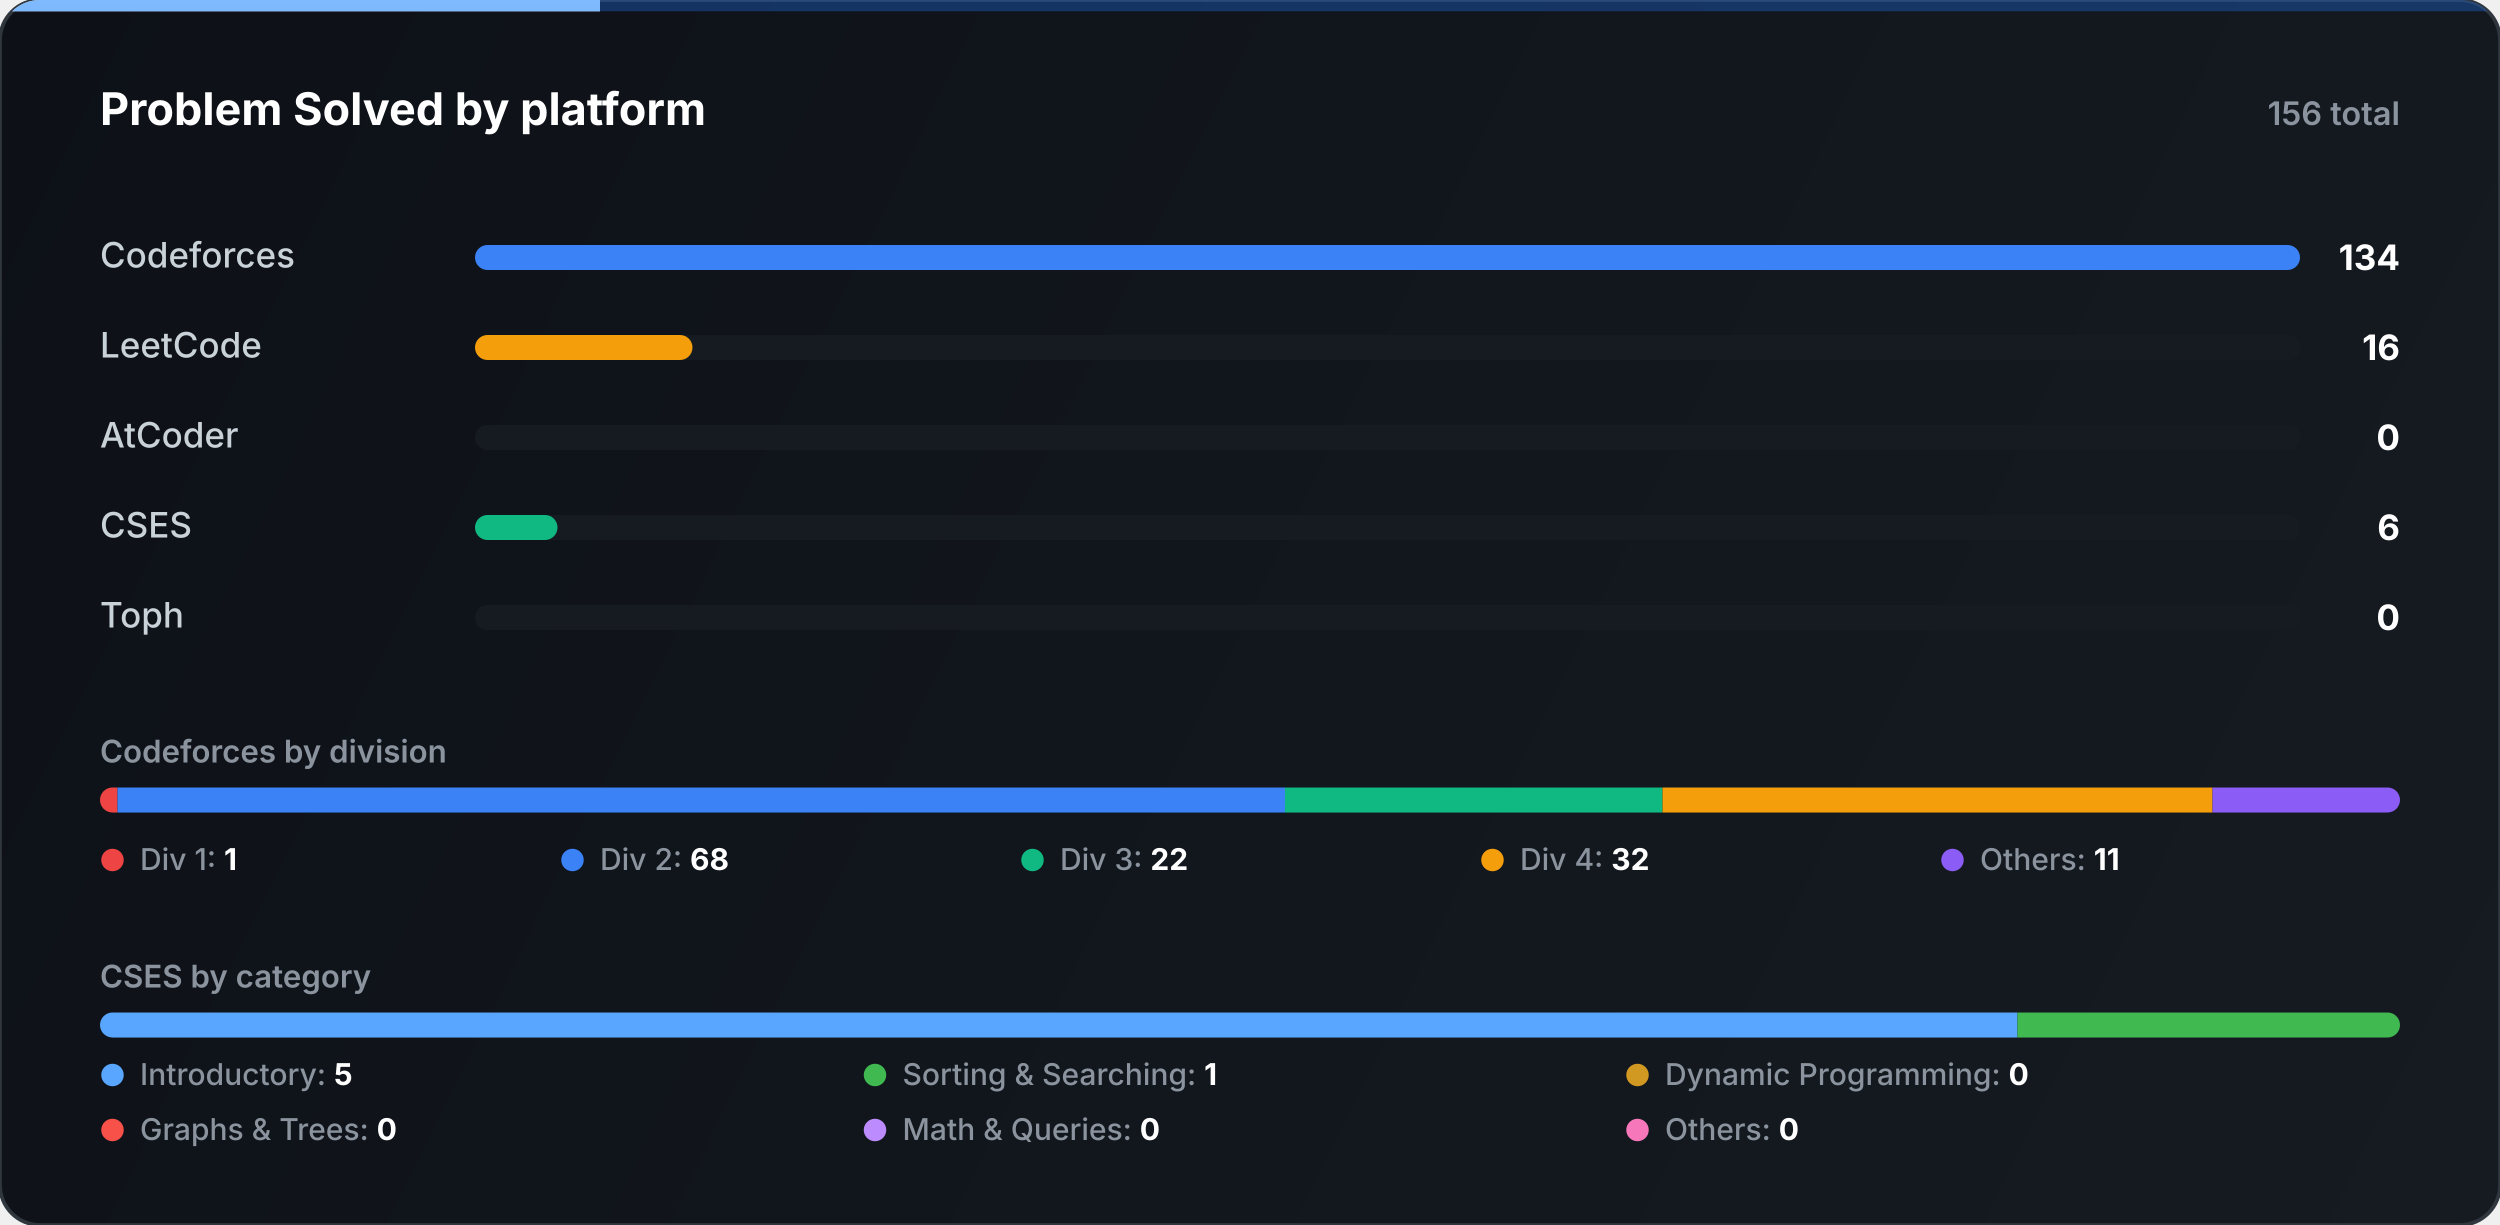
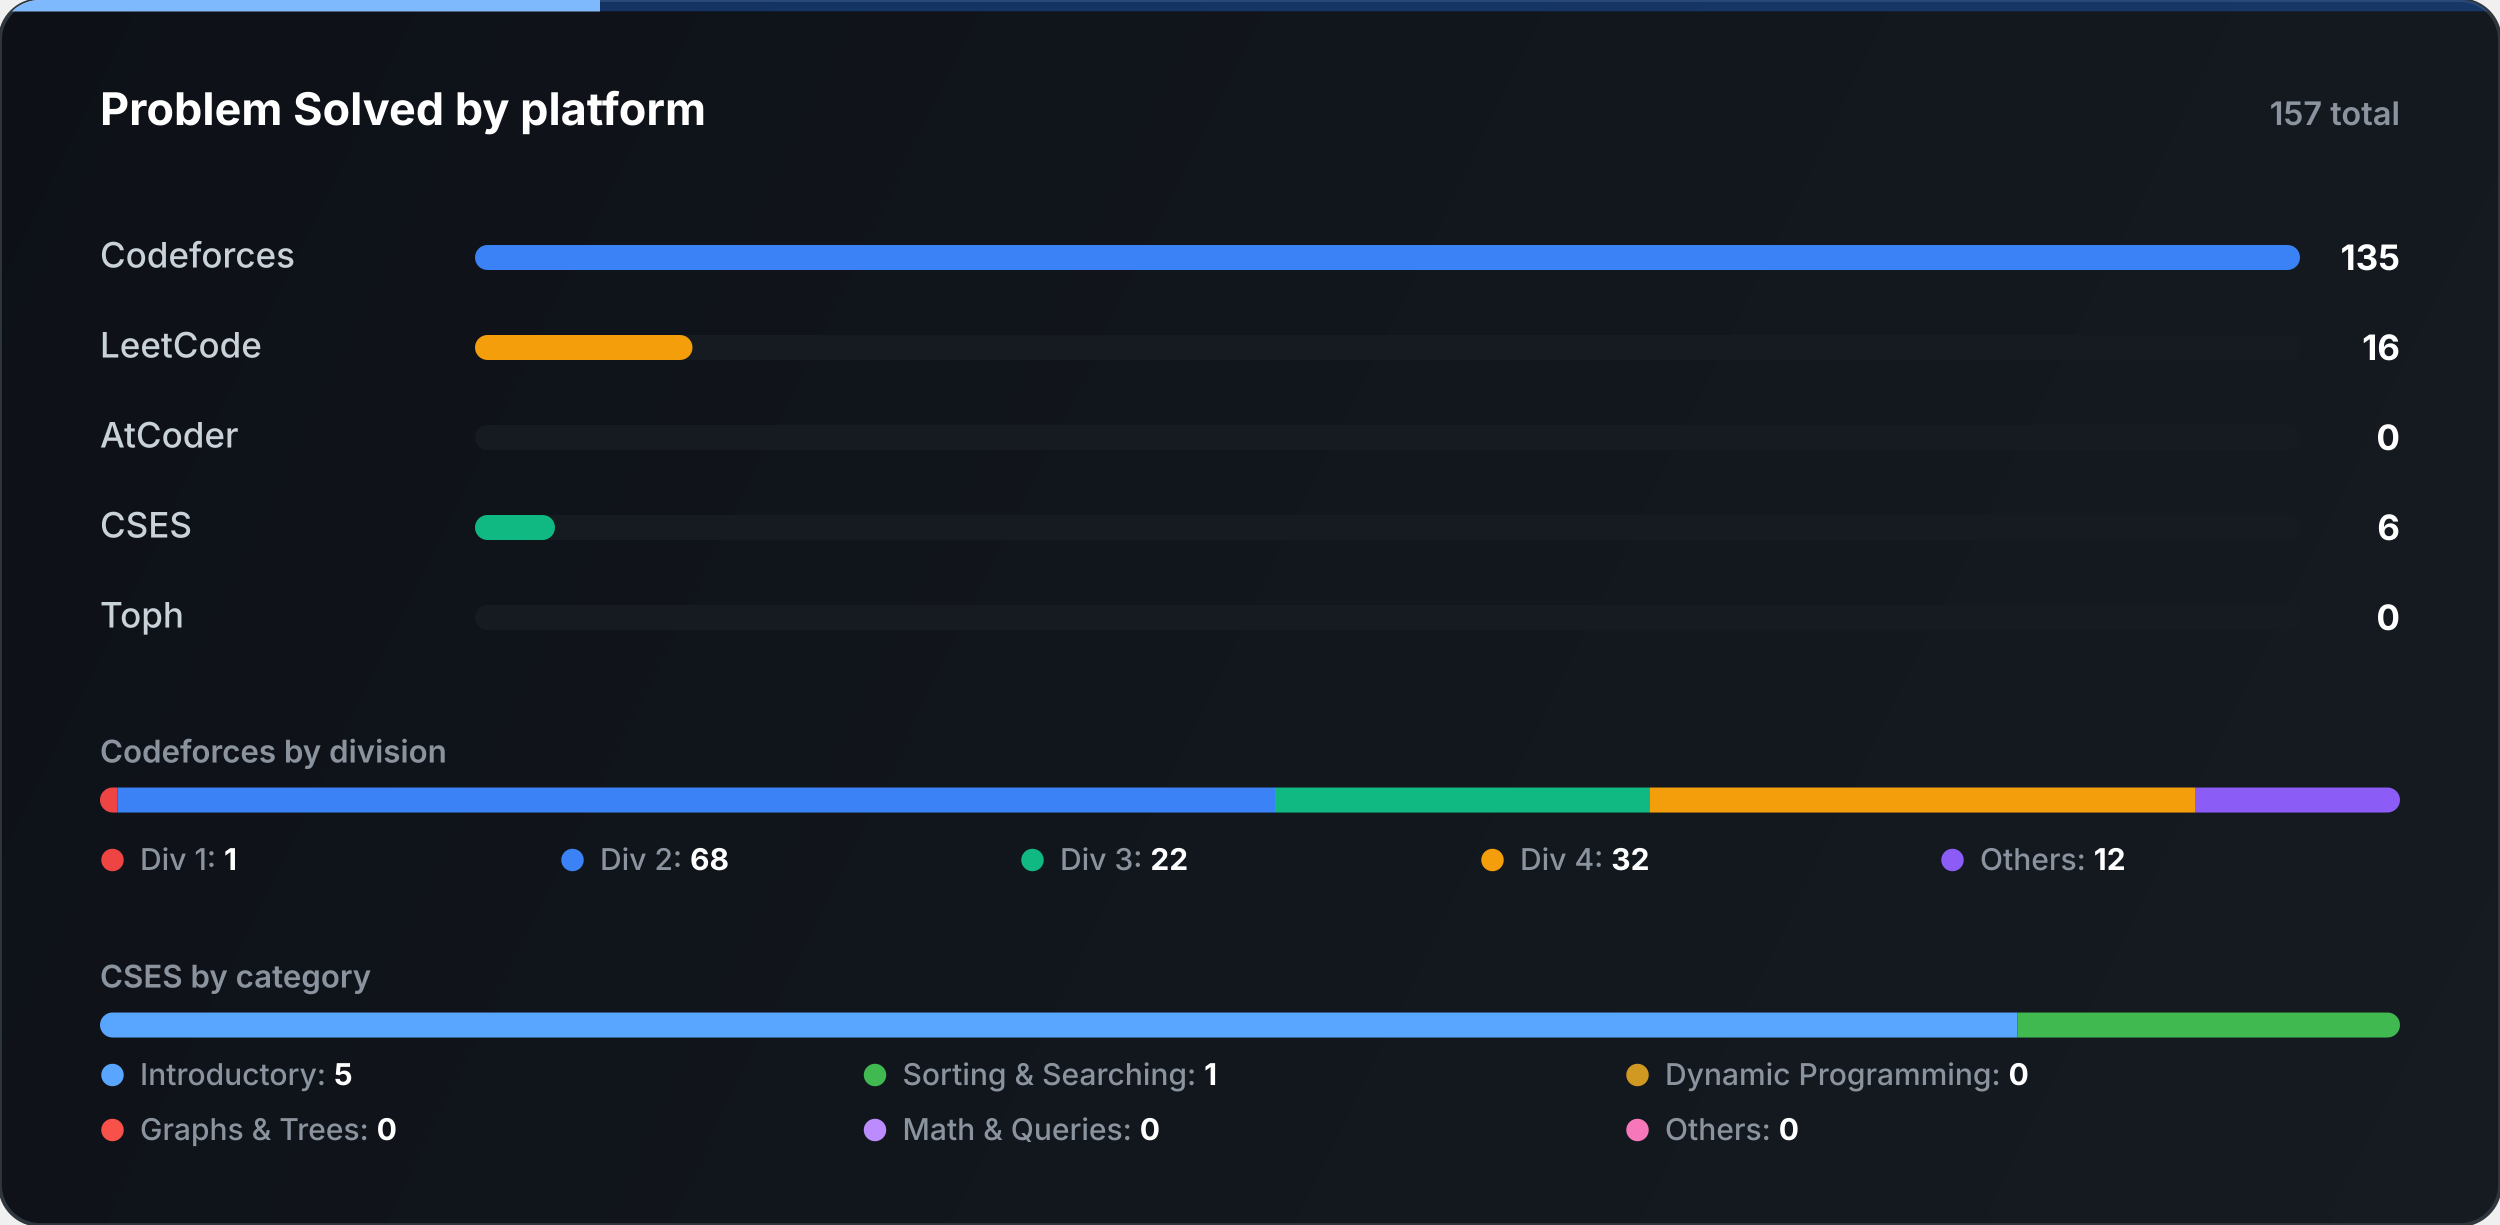
<svg xmlns="http://www.w3.org/2000/svg" width="1000" height="490" viewBox="0 0 1000 490" fill="none">
  <defs>
    <linearGradient id="ov-bg" x1="0" y1="0" x2="1000" y2="490" gradientUnits="userSpaceOnUse">
      <stop offset="0%" stop-color="#0d1117" />
      <stop offset="100%" stop-color="#161b22" />
    </linearGradient>
    <linearGradient id="ov-laser" x1="0%" y1="0%" x2="100%" y2="0%">
      <stop offset="0%" stop-color="#1f6feb" stop-opacity="0" />
      <stop offset="50%" stop-color="#58a6ff" stop-opacity="1" />
      <stop offset="100%" stop-color="#3fb950" stop-opacity="0" />
      <animate attributeName="x1" values="-100%; 100%" dur="4s" repeatCount="indefinite" />
      <animate attributeName="x2" values="0%; 200%" dur="4s" repeatCount="indefinite" />
    </linearGradient>
    <clipPath id="ov-card-clip">
      <rect width="1000" height="490" rx="16" />
    </clipPath>
    <clipPath id="cf-bar-clip">
      <rect x="0" y="0" width="920" height="10" rx="5" />
    </clipPath>
    <clipPath id="cses-bar-clip">
      <rect x="0" y="0" width="920" height="10" rx="5" />
    </clipPath>
  </defs>
  <rect width="1000" height="490" rx="16" fill="url(#ov-bg)" stroke="#30363d" stroke-width="1.5" />
  <g clip-path="url(#ov-card-clip)">
    <rect x="0" y="0" width="1000" height="4.5" fill="#1f6feb" fill-opacity="0.35" />
    <rect y="0" width="240" height="4.5" fill="#ffffff" fill-opacity="0.95">
      <animate attributeName="x" values="-240; 1000; -240" dur="3.2s" repeatCount="indefinite" />
    </rect>
    <rect y="0" width="240" height="4.5" fill="#58a6ff" fill-opacity="0.75">
      <animate attributeName="x" values="-240; 1000; -240" dur="3.2s" repeatCount="indefinite" />
    </rect>
  </g>
  <g transform="translate(40, 50)">
    <text x="0" y="0" font-family="-apple-system, BlinkMacSystemFont, Segoe UI, Inter, Helvetica, Arial, sans-serif" font-size="18" font-weight="700" fill="#ffffff">Problem Solved by platform</text>
-     <text x="920" y="0" text-anchor="end" font-family="-apple-system, BlinkMacSystemFont, Segoe UI, Inter, Helvetica, Arial, sans-serif" font-size="13" font-weight="600" fill="#8b949e">156 total</text>
+     <text x="920" y="0" text-anchor="end" font-family="-apple-system, BlinkMacSystemFont, Segoe UI, Inter, Helvetica, Arial, sans-serif" font-size="13" font-weight="600" fill="#8b949e">157 total</text>
  </g>
  <g transform="translate(40, 98)">
    <text x="0" y="9" font-family="-apple-system, BlinkMacSystemFont, Segoe UI, Inter, Helvetica, Arial, sans-serif" font-size="14" font-weight="500" fill="#c9d1d9">Codeforces</text>
    <rect x="150" y="0" width="730" height="10" rx="5" fill="#161b22" />
    <rect x="150" y="0" width="730" height="10" rx="5" fill="#3b82f6">
      <animate attributeName="width" from="0" to="730" dur="1.2s" fill="freeze" calcMode="spline" keySplines="0.25 0.1 0.25 1" />
    </rect>
-     <text x="920" y="10" text-anchor="end" font-family="-apple-system, BlinkMacSystemFont, Segoe UI, Inter, Helvetica, Arial, sans-serif" font-size="14" font-weight="700" fill="#ffffff">134</text>
+     <text x="920" y="10" text-anchor="end" font-family="-apple-system, BlinkMacSystemFont, Segoe UI, Inter, Helvetica, Arial, sans-serif" font-size="14" font-weight="700" fill="#ffffff">135</text>
  </g>
  <g transform="translate(40, 134)">
    <text x="0" y="9" font-family="-apple-system, BlinkMacSystemFont, Segoe UI, Inter, Helvetica, Arial, sans-serif" font-size="14" font-weight="500" fill="#c9d1d9">LeetCode</text>
    <rect x="150" y="0" width="730" height="10" rx="5" fill="#161b22" />
    <rect x="150" y="0" width="87" height="10" rx="5" fill="#f59e0b">
      <animate attributeName="width" from="0" to="87" dur="1.2s" fill="freeze" calcMode="spline" keySplines="0.25 0.1 0.25 1" />
    </rect>
    <text x="920" y="10" text-anchor="end" font-family="-apple-system, BlinkMacSystemFont, Segoe UI, Inter, Helvetica, Arial, sans-serif" font-size="14" font-weight="700" fill="#ffffff">16</text>
  </g>
  <g transform="translate(40, 170)">
    <text x="0" y="9" font-family="-apple-system, BlinkMacSystemFont, Segoe UI, Inter, Helvetica, Arial, sans-serif" font-size="14" font-weight="500" fill="#c9d1d9">AtCoder</text>
    <rect x="150" y="0" width="730" height="10" rx="5" fill="#161b22" />
    <text x="920" y="10" text-anchor="end" font-family="-apple-system, BlinkMacSystemFont, Segoe UI, Inter, Helvetica, Arial, sans-serif" font-size="14" font-weight="700" fill="#ffffff">0</text>
  </g>
  <g transform="translate(40, 206)">
    <text x="0" y="9" font-family="-apple-system, BlinkMacSystemFont, Segoe UI, Inter, Helvetica, Arial, sans-serif" font-size="14" font-weight="500" fill="#c9d1d9">CSES</text>
    <rect x="150" y="0" width="730" height="10" rx="5" fill="#161b22" />
-     <rect x="150" y="0" width="33" height="10" rx="5" fill="#10b981">
-       <animate attributeName="width" from="0" to="33" dur="1.2s" fill="freeze" calcMode="spline" keySplines="0.25 0.1 0.25 1" />
+     <rect x="150" y="0" width="32" height="10" rx="5" fill="#10b981">
+       <animate attributeName="width" from="0" to="32" dur="1.2s" fill="freeze" calcMode="spline" keySplines="0.25 0.1 0.25 1" />
    </rect>
    <text x="920" y="10" text-anchor="end" font-family="-apple-system, BlinkMacSystemFont, Segoe UI, Inter, Helvetica, Arial, sans-serif" font-size="14" font-weight="700" fill="#ffffff">6</text>
  </g>
  <g transform="translate(40, 242)">
    <text x="0" y="9" font-family="-apple-system, BlinkMacSystemFont, Segoe UI, Inter, Helvetica, Arial, sans-serif" font-size="14" font-weight="500" fill="#c9d1d9">Toph</text>
    <rect x="150" y="0" width="730" height="10" rx="5" fill="#161b22" />
    <text x="920" y="10" text-anchor="end" font-family="-apple-system, BlinkMacSystemFont, Segoe UI, Inter, Helvetica, Arial, sans-serif" font-size="14" font-weight="700" fill="#ffffff">0</text>
  </g>
  <g transform="translate(40, 305)">
    <text x="0" y="0" font-family="-apple-system, BlinkMacSystemFont, Segoe UI, Inter, Helvetica, Arial, sans-serif" font-size="12.5" font-weight="600" fill="#8b949e">Codeforces by division</text>
    <g transform="translate(0, 10)">
      <rect width="920" height="10" rx="5" fill="#161b22" />
      <g clip-path="url(#cf-bar-clip)">
        <rect x="0" y="0" width="7" height="10" fill="#ef4444" />
-         <rect x="7" y="0" width="467" height="10" fill="#3b82f6" />
-         <rect x="474" y="0" width="151" height="10" fill="#10b981" />
-         <rect x="625" y="0" width="220" height="10" fill="#f59e0b" />
-         <rect x="845" y="0" width="76" height="10" fill="#8b5cf6" />
+         <rect x="7" y="0" width="463" height="10" fill="#3b82f6" />
+         <rect x="470" y="0" width="150" height="10" fill="#10b981" />
+         <rect x="620" y="0" width="218" height="10" fill="#f59e0b" />
+         <rect x="838" y="0" width="82" height="10" fill="#8b5cf6" />
      </g>
    </g>
    <g transform="translate(0, 34)">
      <g transform="translate(0, 0)">
        <circle cx="5" cy="5" r="4.5" fill="#ef4444" />
        <text x="16" y="9" font-family="-apple-system, BlinkMacSystemFont, Segoe UI, Inter, Helvetica, Arial, sans-serif" font-size="12" font-weight="500" fill="#8b949e">Div 1: <tspan font-weight="700" fill="#ffffff">1</tspan>
        </text>
      </g>
      <g transform="translate(184, 0)">
        <circle cx="5" cy="5" r="4.5" fill="#3b82f6" />
        <text x="16" y="9" font-family="-apple-system, BlinkMacSystemFont, Segoe UI, Inter, Helvetica, Arial, sans-serif" font-size="12" font-weight="500" fill="#8b949e">Div 2: <tspan font-weight="700" fill="#ffffff">68</tspan>
        </text>
      </g>
      <g transform="translate(368, 0)">
        <circle cx="5" cy="5" r="4.5" fill="#10b981" />
        <text x="16" y="9" font-family="-apple-system, BlinkMacSystemFont, Segoe UI, Inter, Helvetica, Arial, sans-serif" font-size="12" font-weight="500" fill="#8b949e">Div 3: <tspan font-weight="700" fill="#ffffff">22</tspan>
        </text>
      </g>
      <g transform="translate(552, 0)">
        <circle cx="5" cy="5" r="4.5" fill="#f59e0b" />
        <text x="16" y="9" font-family="-apple-system, BlinkMacSystemFont, Segoe UI, Inter, Helvetica, Arial, sans-serif" font-size="12" font-weight="500" fill="#8b949e">Div 4: <tspan font-weight="700" fill="#ffffff">32</tspan>
        </text>
      </g>
      <g transform="translate(736, 0)">
        <circle cx="5" cy="5" r="4.5" fill="#8b5cf6" />
-         <text x="16" y="9" font-family="-apple-system, BlinkMacSystemFont, Segoe UI, Inter, Helvetica, Arial, sans-serif" font-size="12" font-weight="500" fill="#8b949e">Others: <tspan font-weight="700" fill="#ffffff">11</tspan>
+         <text x="16" y="9" font-family="-apple-system, BlinkMacSystemFont, Segoe UI, Inter, Helvetica, Arial, sans-serif" font-size="12" font-weight="500" fill="#8b949e">Others: <tspan font-weight="700" fill="#ffffff">12</tspan>
        </text>
      </g>
    </g>
  </g>
  <g transform="translate(40, 395)">
    <text x="0" y="0" font-family="-apple-system, BlinkMacSystemFont, Segoe UI, Inter, Helvetica, Arial, sans-serif" font-size="12.5" font-weight="600" fill="#8b949e">CSES by category</text>
    <g transform="translate(0, 10)">
      <rect width="920" height="10" rx="5" fill="#161b22" />
      <g clip-path="url(#cses-bar-clip)">
        <rect x="0" y="0" width="767" height="10" fill="#58a6ff" />
        <rect x="767" y="0" width="153" height="10" fill="#3fb950" />
      </g>
    </g>
    <g transform="translate(0, 30)">
      <g transform="translate(0, 0)">
        <circle cx="5" cy="5" r="4.5" fill="#58a6ff" />
        <text x="16" y="9" font-family="-apple-system, BlinkMacSystemFont, Segoe UI, Inter, Helvetica, Arial, sans-serif" font-size="12" font-weight="500" fill="#8b949e">Introductory: <tspan font-weight="700" fill="#ffffff">5</tspan>
        </text>
      </g>
      <g transform="translate(305, 0)">
        <circle cx="5" cy="5" r="4.5" fill="#3fb950" />
        <text x="16" y="9" font-family="-apple-system, BlinkMacSystemFont, Segoe UI, Inter, Helvetica, Arial, sans-serif" font-size="12" font-weight="500" fill="#8b949e">Sorting &amp; Searching: <tspan font-weight="700" fill="#ffffff">1</tspan>
        </text>
      </g>
      <g transform="translate(610, 0)">
        <circle cx="5" cy="5" r="4.5" fill="#d29922" />
        <text x="16" y="9" font-family="-apple-system, BlinkMacSystemFont, Segoe UI, Inter, Helvetica, Arial, sans-serif" font-size="12" font-weight="500" fill="#8b949e">Dynamic Programming: <tspan font-weight="700" fill="#ffffff">0</tspan>
        </text>
      </g>
      <g transform="translate(0, 22)">
        <circle cx="5" cy="5" r="4.5" fill="#f85149" />
        <text x="16" y="9" font-family="-apple-system, BlinkMacSystemFont, Segoe UI, Inter, Helvetica, Arial, sans-serif" font-size="12" font-weight="500" fill="#8b949e">Graphs &amp; Trees: <tspan font-weight="700" fill="#ffffff">0</tspan>
        </text>
      </g>
      <g transform="translate(305, 22)">
        <circle cx="5" cy="5" r="4.5" fill="#bc8cff" />
        <text x="16" y="9" font-family="-apple-system, BlinkMacSystemFont, Segoe UI, Inter, Helvetica, Arial, sans-serif" font-size="12" font-weight="500" fill="#8b949e">Math &amp; Queries: <tspan font-weight="700" fill="#ffffff">0</tspan>
        </text>
      </g>
      <g transform="translate(610, 22)">
        <circle cx="5" cy="5" r="4.5" fill="#f778ba" />
        <text x="16" y="9" font-family="-apple-system, BlinkMacSystemFont, Segoe UI, Inter, Helvetica, Arial, sans-serif" font-size="12" font-weight="500" fill="#8b949e">Others: <tspan font-weight="700" fill="#ffffff">0</tspan>
        </text>
      </g>
    </g>
  </g>
</svg>
